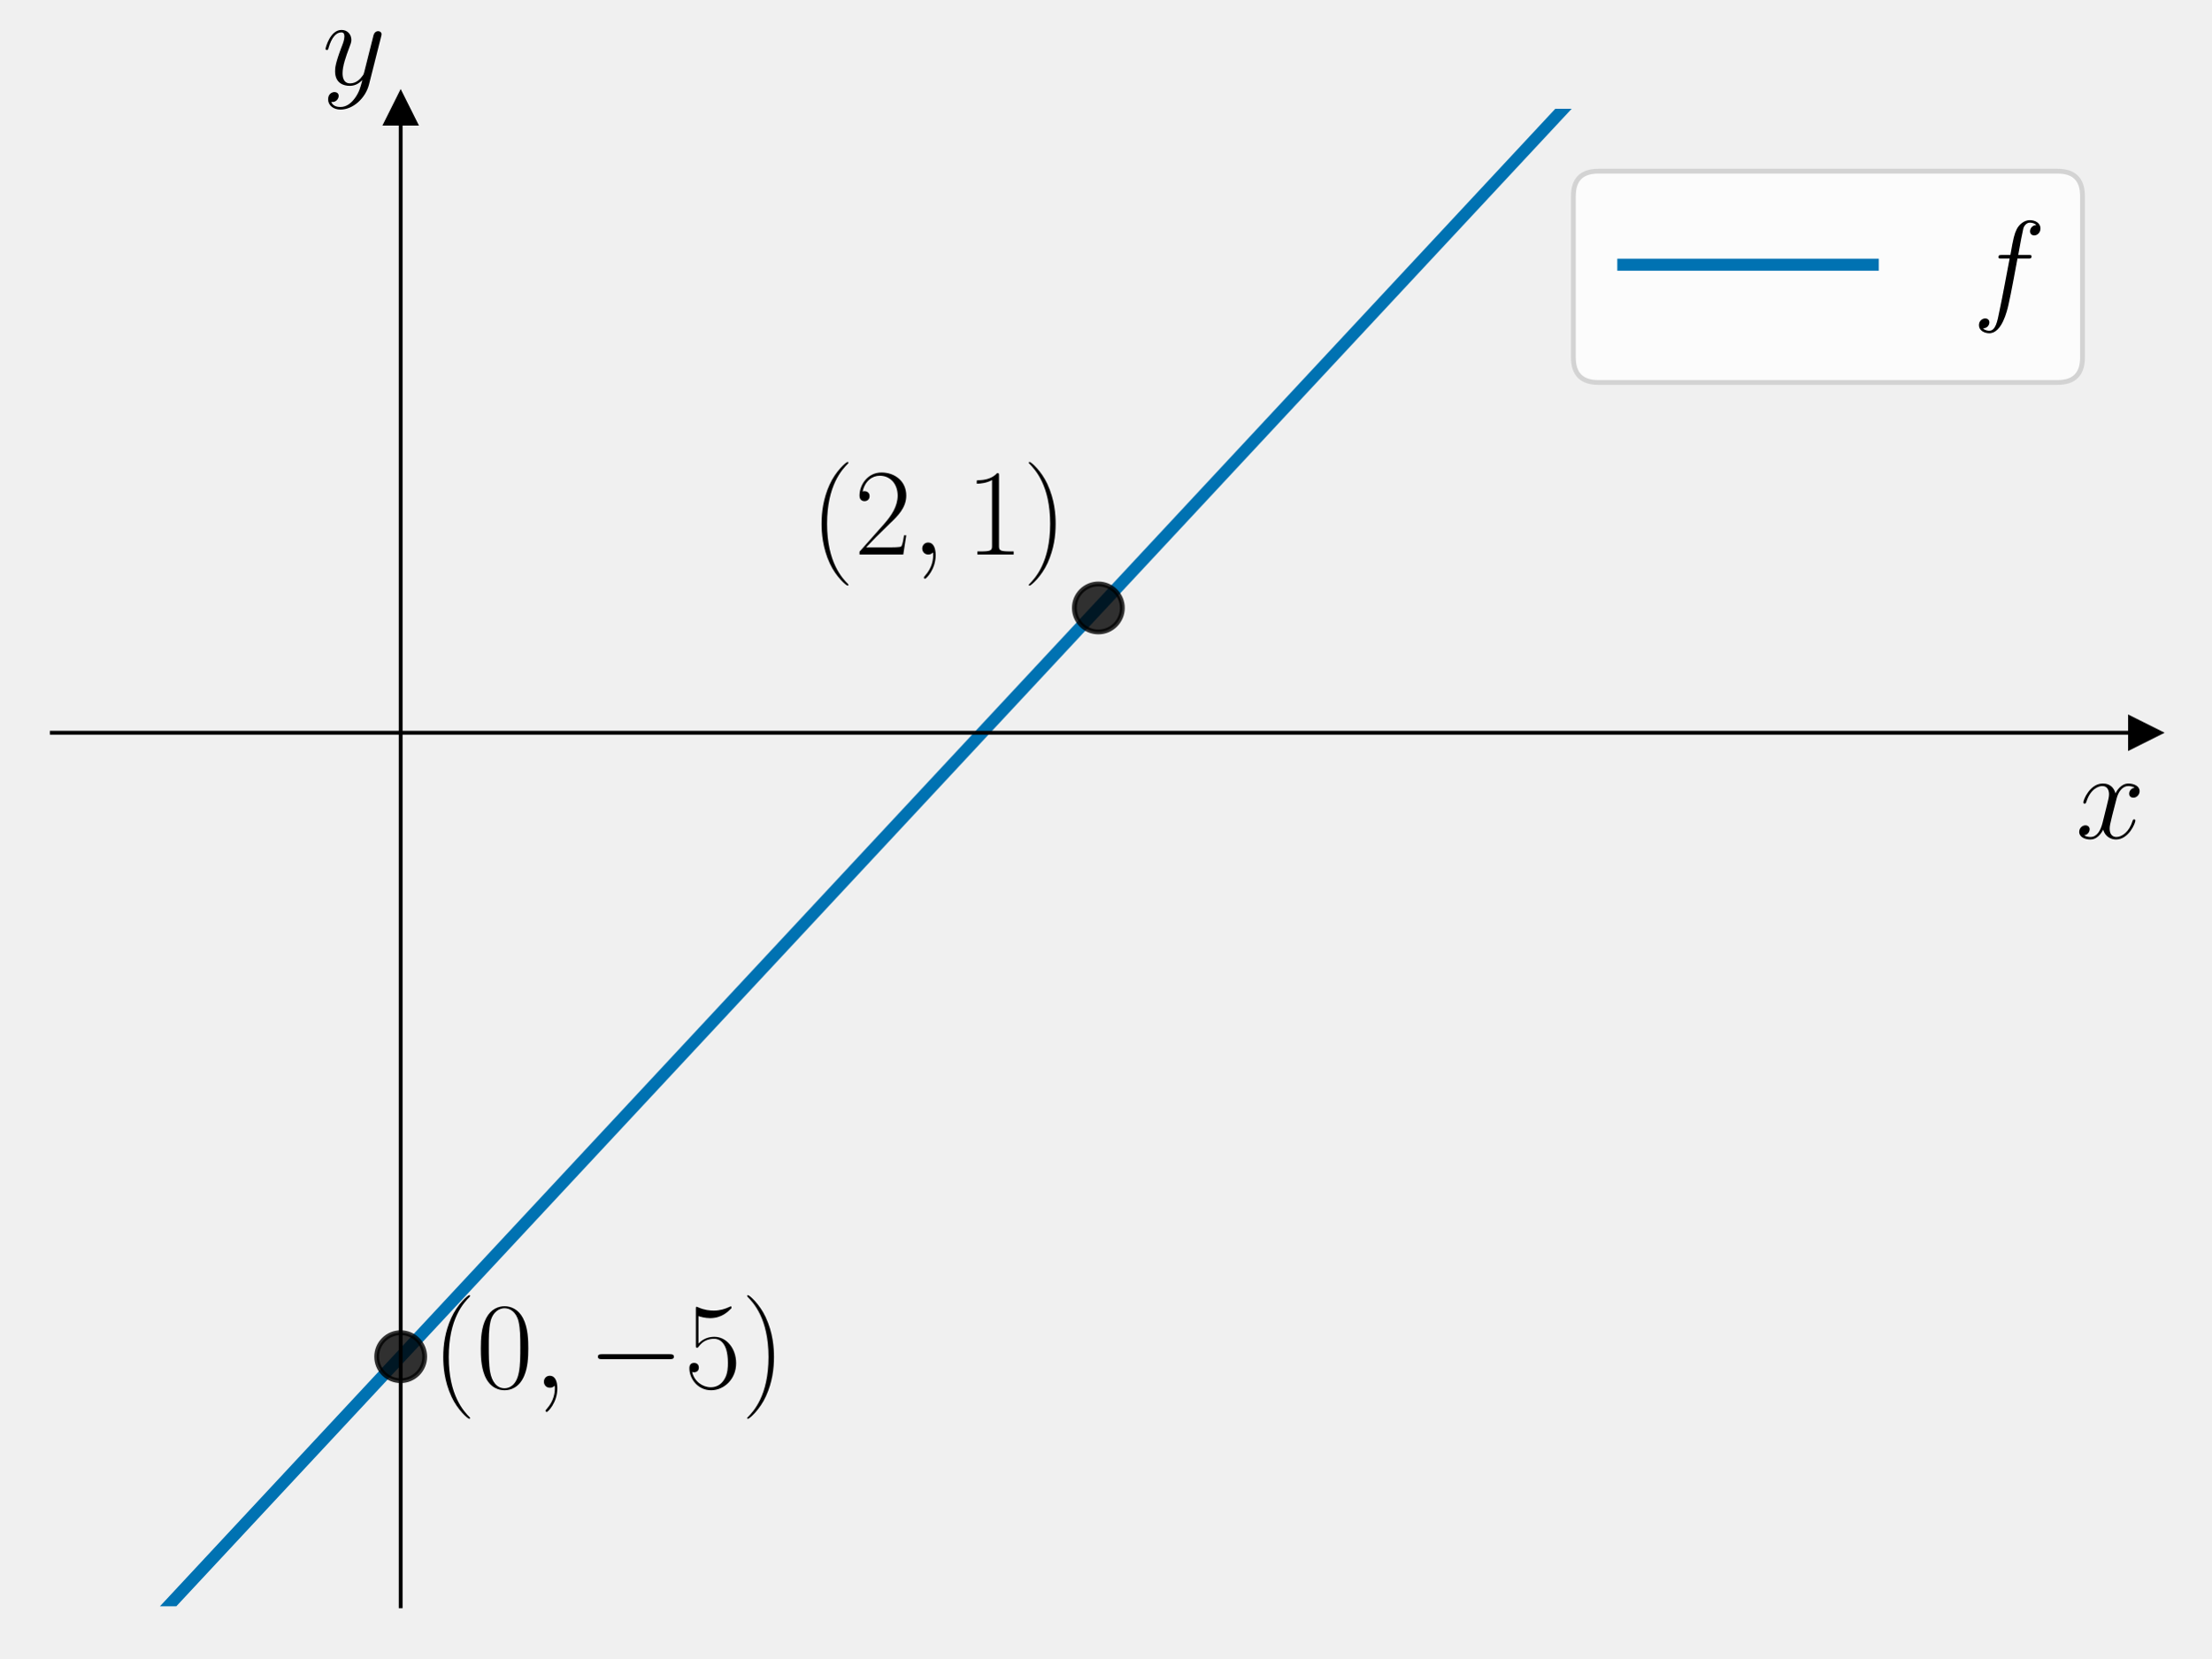
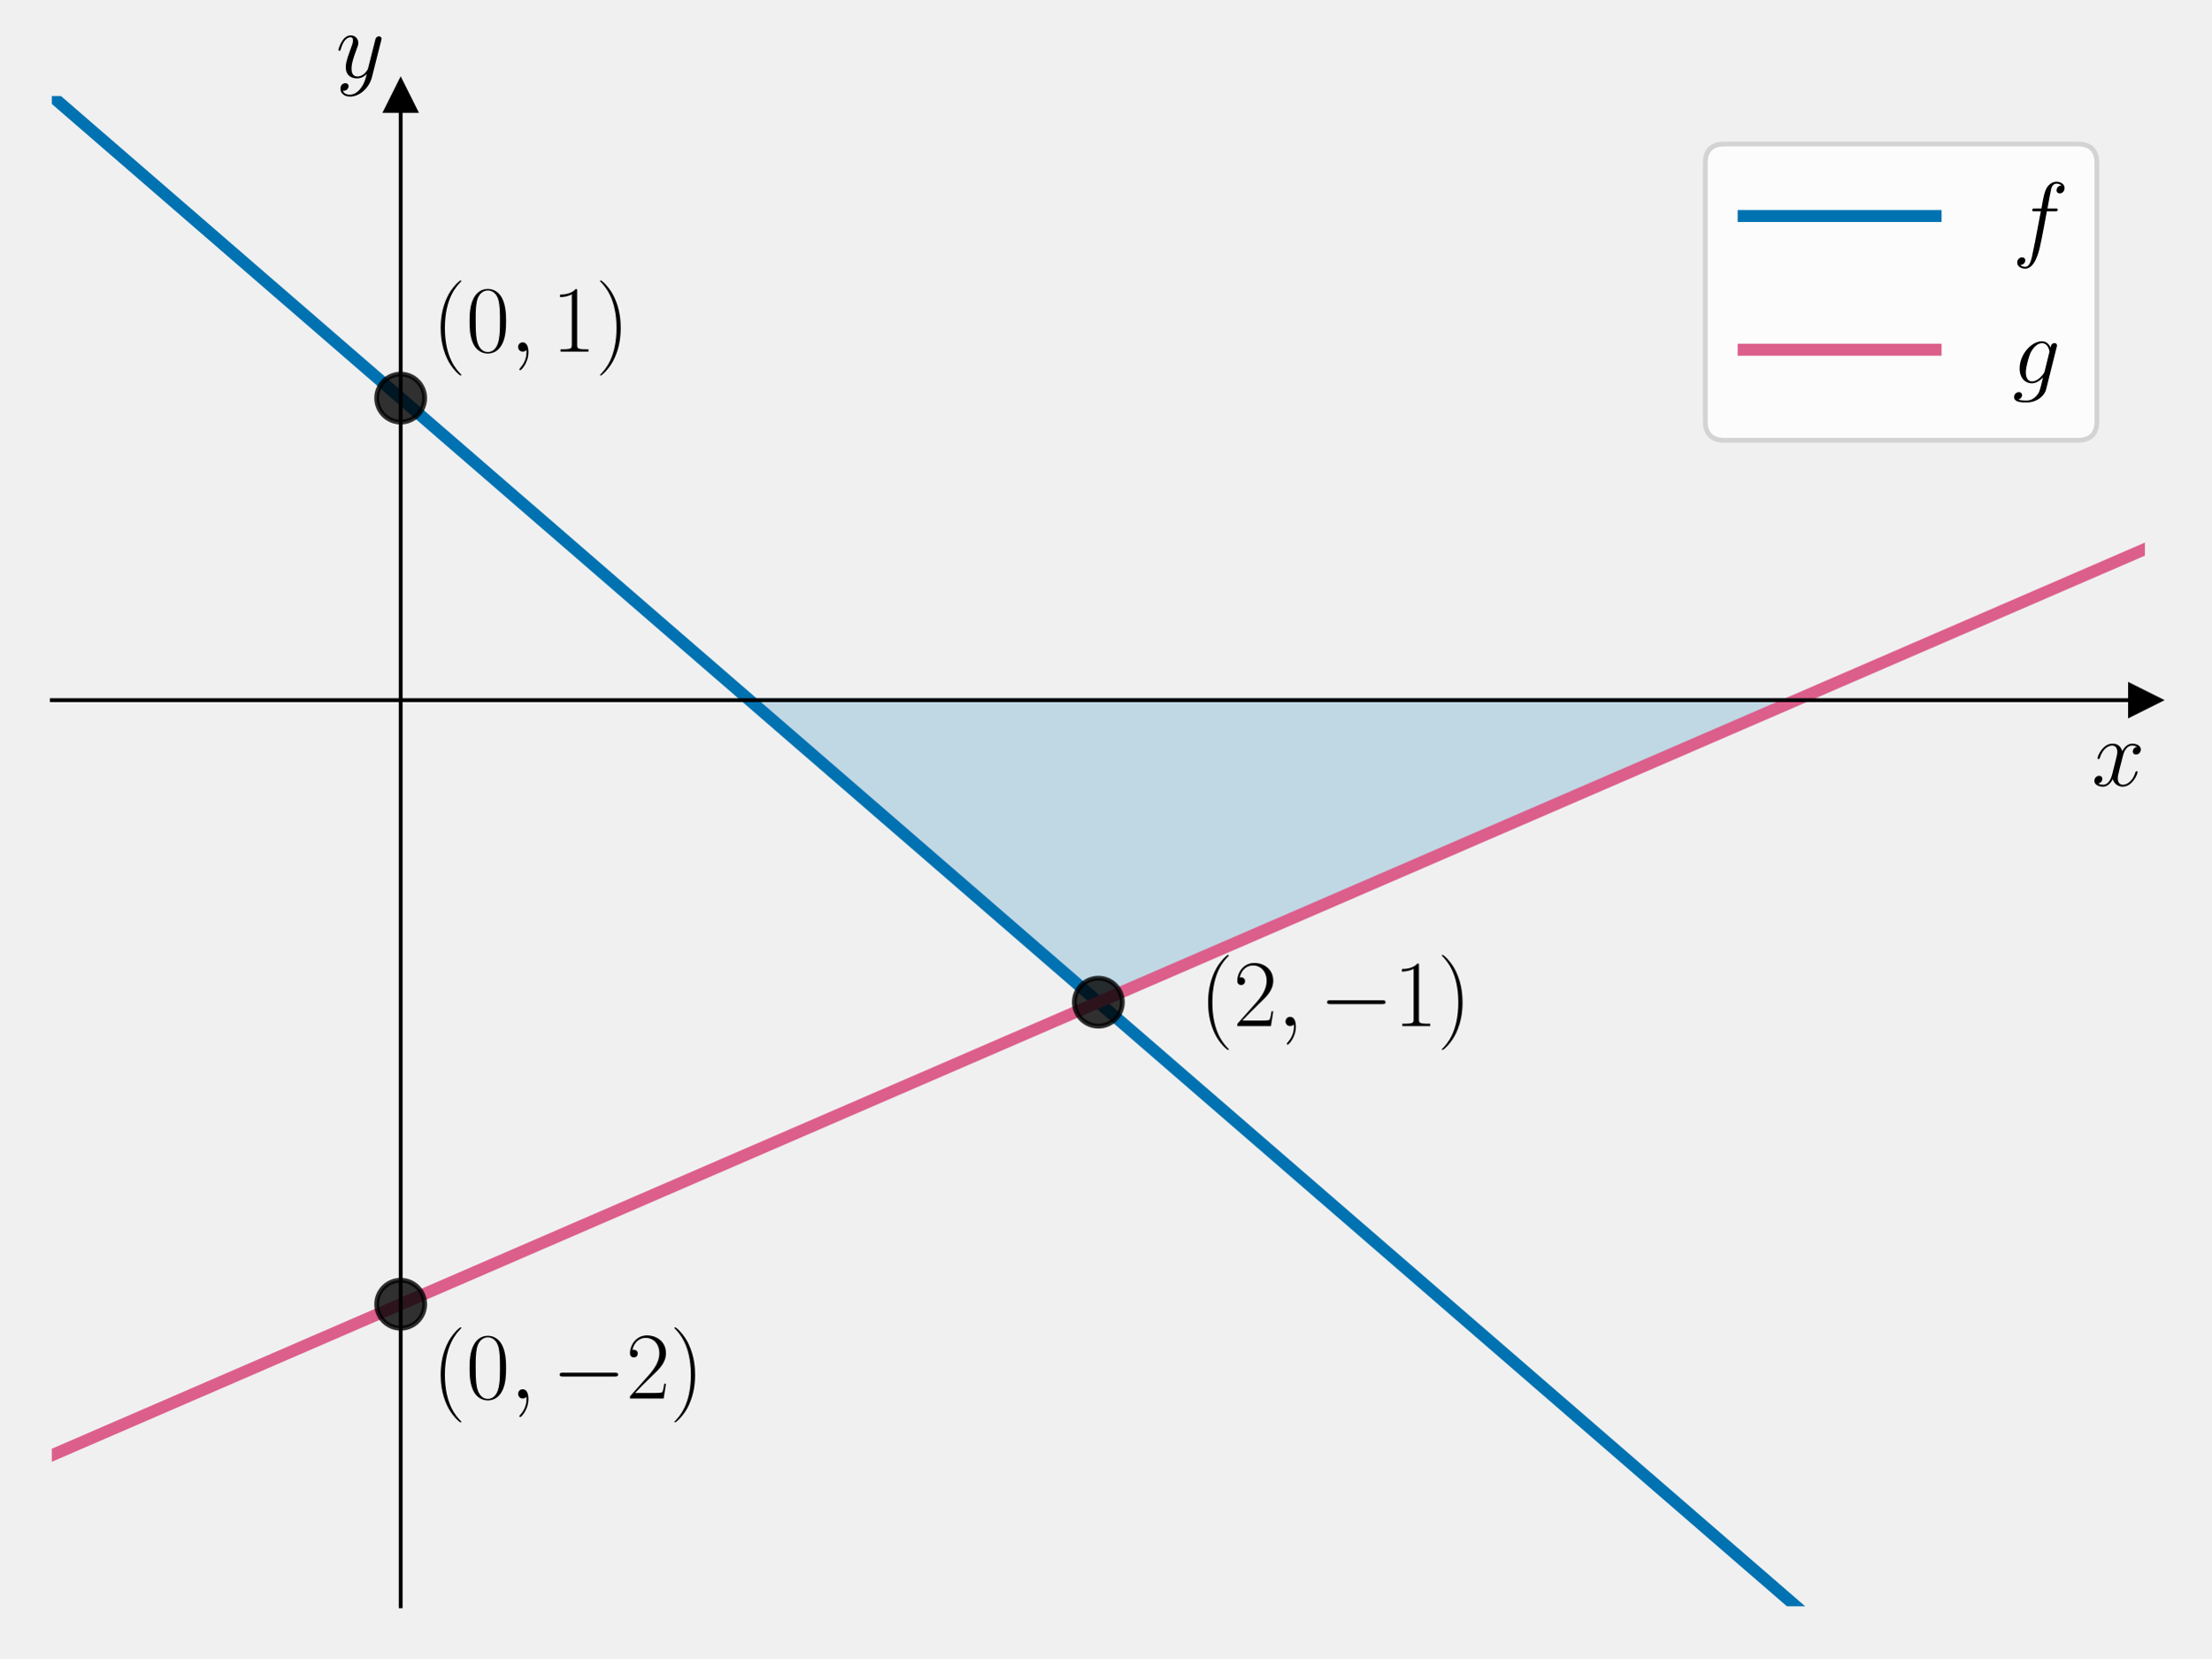
<svg xmlns="http://www.w3.org/2000/svg" xmlns:xlink="http://www.w3.org/1999/xlink" width="460.8pt" height="345.6pt" viewBox="0 0 460.8 345.6" version="1.1">
  <defs>
    <style type="text/css">*{stroke-linejoin: round; stroke-linecap: butt}</style>
  </defs>
  <g id="figure_1">
    <g id="patch_1">
      <path d="M 0 345.6  L 460.8 345.6  L 460.8 0  L 0 0  L 0 345.6  z " style="fill: none" />
    </g>
    <g id="axes_1">
      <g id="patch_2">
-         <path d="M 10.8 334.8  L 447 334.8  L 447 22.673  L 10.8 22.673  L 10.8 334.8  z " style="fill: none" />
+         <path d="M 10.8 334.8  L 447 334.8  L 447 20.016  L 10.8 20.016  L 10.8 334.8  z " style="fill: none" />
+       </g>
+       <g id="patch_3">
+         <path d="M 228.9 208.887  L 156.2 145.93  L 374.3 145.93  z " clip-path="url(#pb0bd538a9c)" style="fill: #0072b2; opacity: 0.2; stroke: #0072b2; stroke-linejoin: miter" />
      </g>
      <g id="matplotlib.axis_1">
        <g id="text_1">
-           <g transform="translate(432.5871 174.7141) scale(0.26 -0.26)">
+           <g transform="translate(435.9132 163.7668) scale(0.2 -0.2)">
            <defs>
              <path id="CMMI12-78" d="M 3034 2606  C 2829 2567 2752 2414 2752 2293  C 2752 2139 2874 2088 2963 2088  C 3155 2088 3290 2254 3290 2427  C 3290 2695 2982 2816 2714 2816  C 2323 2816 2106 2433 2048 2312  C 1901 2816 1504 2816 1389 2816  C 736 2816 390 1980 390 1839  C 390 1814 416 1782 461 1782  C 512 1782 525 1820 538 1846  C 755 2555 1184 2689 1370 2689  C 1658 2689 1715 2420 1715 2267  C 1715 2127 1677 1980 1600 1673  L 1382 798  C 1286 415 1101 64 762 64  C 730 64 570 64 435 147  C 666 192 717 383 717 460  C 717 588 621 664 499 664  C 346 664 179 530 179 326  C 179 57 480 -64 755 -64  C 1062 -64 1280 179 1414 441  C 1517 64 1837 -64 2074 -64  C 2726 -64 3072 773 3072 913  C 3072 945 3046 971 3008 971  C 2950 971 2944 939 2925 888  C 2752 326 2381 64 2093 64  C 1869 64 1747 230 1747 492  C 1747 632 1773 734 1875 1156  L 2099 2024  C 2195 2408 2413 2689 2707 2689  C 2720 2689 2899 2689 3034 2606  z " transform="scale(0.015625)" />
            </defs>
            <use xlink:href="#CMMI12-78" transform="scale(0.996264)" />
          </g>
        </g>
      </g>
      <g id="matplotlib.axis_2">
        <g id="text_2">
-           <g transform="translate(67.13332 17.63489) scale(0.26 -0.26)">
+           <g transform="translate(69.98717 16.14068) scale(0.2 -0.2)">
            <defs>
              <path id="CMMI12-79" d="M 1683 -700  C 1510 -939 1261 -1152 947 -1152  C 870 -1152 563 -1152 467 -889  C 486 -895 518 -895 531 -895  C 723 -895 851 -729 851 -582  C 851 -435 730 -384 634 -384  C 531 -384 307 -458 307 -759  C 307 -1071 582 -1286 947 -1286  C 1587 -1286 2234 -700 2413 6  L 3040 2485  C 3046 2517 3059 2556 3059 2594  C 3059 2689 2982 2753 2886 2753  C 2829 2753 2694 2727 2643 2535  L 2170 658  C 2138 543 2138 530 2086 460  C 1958 281 1747 64 1440 64  C 1082 64 1050 415 1050 588  C 1050 952 1222 1443 1395 1903  C 1466 2088 1504 2178 1504 2305  C 1504 2574 1312 2816 998 2816  C 410 2816 173 1890 173 1839  C 173 1814 198 1782 243 1782  C 301 1782 307 1807 333 1897  C 486 2433 730 2689 979 2689  C 1037 2689 1146 2689 1146 2478  C 1146 2312 1075 2127 979 1884  C 666 1047 666 837 666 683  C 666 77 1101 -64 1421 -64  C 1606 -64 1837 -6 2061 230  L 2067 224  C 1971 -147 1907 -392 1683 -700  z " transform="scale(0.015625)" />
            </defs>
            <use xlink:href="#CMMI12-79" transform="scale(0.996264)" />
          </g>
        </g>
      </g>
      <g id="line2d_1">
        <defs>
-           <path id="m17c63c6582" d="M 3 0  L -3 -3  L -3 3  z " style="stroke: #000000; stroke-linejoin: miter" />
+           <path id="m4fdc3f22df" d="M 3 0  L -3 -3  L -3 3  z " style="stroke: #000000; stroke-linejoin: miter" />
        </defs>
        <g>
-           <use xlink:href="#m17c63c6582" x="447" y="152.726" style="stroke: #000000; stroke-linejoin: miter" />
+           <use xlink:href="#m4fdc3f22df" x="447" y="145.93" style="stroke: #000000; stroke-linejoin: miter" />
        </g>
      </g>
      <g id="line2d_2">
        <defs>
-           <path id="m5a88f54bee" d="M 0 -3  L -3 3  L 3 3  z " style="stroke: #000000; stroke-linejoin: miter" />
+           <path id="mdc34a1f468" d="M 0 -3  L -3 3  L 3 3  z " style="stroke: #000000; stroke-linejoin: miter" />
        </defs>
        <g>
-           <use xlink:href="#m5a88f54bee" x="83.5" y="22.673" style="stroke: #000000; stroke-linejoin: miter" />
+           <use xlink:href="#mdc34a1f468" x="83.5" y="20.016" style="stroke: #000000; stroke-linejoin: miter" />
        </g>
      </g>
      <g id="line2d_3">
-         <path d="M 24.04 346.6  L 347.889 -1  L 347.889 -1  " clip-path="url(#p2069e82be1)" style="fill: none; stroke: #0072b2; stroke-width: 2.5; stroke-linecap: square" />
+         <path d="M 10.8 20.016  L 387.926 346.6  L 387.926 346.6  " clip-path="url(#pb0bd538a9c)" style="fill: none; stroke: #0072b2; stroke-width: 2.5; stroke-linecap: square" />
      </g>
      <g id="line2d_4">
+         <path d="M 10.8 303.322  L 447 114.451  L 447 114.451  " clip-path="url(#pb0bd538a9c)" style="fill: none; stroke: #dc5e8b; stroke-width: 2.5; stroke-linecap: square" />
+       </g>
+       <g id="line2d_5">
        <defs>
-           <path id="mda92fb1534" d="M 0 5  C 1.326 5 2.598 4.473 3.536 3.536  C 4.473 2.598 5 1.326 5 0  C 5 -1.326 4.473 -2.598 3.536 -3.536  C 2.598 -4.473 1.326 -5 0 -5  C -1.326 -5 -2.598 -4.473 -3.536 -3.536  C -4.473 -2.598 -5 -1.326 -5 0  C -5 1.326 -4.473 2.598 -3.536 3.536  C -2.598 4.473 -1.326 5 0 5  z " style="stroke: #000000; stroke-opacity: 0.8" />
+           <path id="m7fb3646de0" d="M 0 5  C 1.326 5 2.598 4.473 3.536 3.536  C 4.473 2.598 5 1.326 5 0  C 5 -1.326 4.473 -2.598 3.536 -3.536  C 2.598 -4.473 1.326 -5 0 -5  C -1.326 -5 -2.598 -4.473 -3.536 -3.536  C -4.473 -2.598 -5 -1.326 -5 0  C -5 1.326 -4.473 2.598 -3.536 3.536  C -2.598 4.473 -1.326 5 0 5  z " style="stroke: #000000; stroke-opacity: 0.8" />
        </defs>
-         <g clip-path="url(#p2069e82be1)">
-           <use xlink:href="#mda92fb1534" x="83.5" y="282.779" style="fill-opacity: 0.8; stroke: #000000; stroke-opacity: 0.8" />
+         <g clip-path="url(#pb0bd538a9c)">
+           <use xlink:href="#m7fb3646de0" x="83.5" y="82.973" style="fill-opacity: 0.8; stroke: #000000; stroke-opacity: 0.8" />
        </g>
      </g>
-       <g id="line2d_5">
-         <g clip-path="url(#p2069e82be1)">
-           <use xlink:href="#mda92fb1534" x="228.9" y="126.715" style="fill-opacity: 0.8; stroke: #000000; stroke-opacity: 0.8" />
+       <g id="line2d_6">
+         <g clip-path="url(#pb0bd538a9c)">
+           <use xlink:href="#m7fb3646de0" x="83.5" y="271.843" style="fill-opacity: 0.8; stroke: #000000; stroke-opacity: 0.8" />
        </g>
      </g>
-       <g id="patch_3">
-         <path d="M 83.5 334.8  L 83.5 22.673  " style="fill: none; stroke: #000000; stroke-width: 0.8; stroke-linejoin: miter; stroke-linecap: square" />
+       <g id="line2d_7">
+         <g clip-path="url(#pb0bd538a9c)">
+           <use xlink:href="#m7fb3646de0" x="228.9" y="208.887" style="fill-opacity: 0.8; stroke: #000000; stroke-opacity: 0.8" />
+         </g>
      </g>
      <g id="patch_4">
-         <path d="M 447 334.8  L 447 22.673  " style="fill: none" />
+         <path d="M 83.5 334.8  L 83.5 20.016  " style="fill: none; stroke: #000000; stroke-width: 0.8; stroke-linejoin: miter; stroke-linecap: square" />
      </g>
      <g id="patch_5">
-         <path d="M 10.8 152.726  L 447 152.726  " style="fill: none; stroke: #000000; stroke-width: 0.8; stroke-linejoin: miter; stroke-linecap: square" />
+         <path d="M 447 334.8  L 447 20.016  " style="fill: none" />
      </g>
      <g id="patch_6">
-         <path d="M 10.8 22.673  L 447 22.673  " style="fill: none" />
+         <path d="M 10.8 145.93  L 447 145.93  " style="fill: none; stroke: #000000; stroke-width: 0.8; stroke-linejoin: miter; stroke-linecap: square" />
+       </g>
+       <g id="patch_7">
+         <path d="M 10.8 20.016  L 447 20.016  " style="fill: none" />
      </g>
      <g id="text_3">
-         <g transform="translate(90.043 289.2538) scale(0.26 -0.26)">
+         <g transform="translate(90.043 73.28665) scale(0.2 -0.2)">
          <defs>
            <path id="CMR17-28" d="M 1958 -1561  C 1958 -1555 1958 -1542 1939 -1523  C 1645 -1224 858 -407 858 1581  C 858 3569 1632 4379 1946 4697  C 1946 4704 1958 4717 1958 4736  C 1958 4755 1939 4768 1914 4768  C 1843 4768 1299 4296 986 3594  C 666 2887 576 2199 576 1588  C 576 1128 621 351 1005 -471  C 1312 -1135 1837 -1600 1914 -1600  C 1946 -1600 1958 -1587 1958 -1561  z " transform="scale(0.015625)" />
            <path id="CMR17-30" d="M 2688 2025  C 2688 2416 2682 3080 2413 3591  C 2176 4039 1798 4198 1466 4198  C 1158 4198 768 4058 525 3597  C 269 3118 243 2524 243 2025  C 243 1661 250 1106 448 619  C 723 -39 1216 -128 1466 -128  C 1760 -128 2208 -7 2470 600  C 2662 1042 2688 1559 2688 2025  z M 1466 -26  C 1056 -26 813 325 723 812  C 653 1188 653 1738 653 2096  C 653 2588 653 2997 736 3387  C 858 3929 1216 4096 1466 4096  C 1728 4096 2067 3923 2189 3400  C 2272 3036 2278 2607 2278 2096  C 2278 1680 2278 1169 2202 792  C 2067 95 1690 -26 1466 -26  z " transform="scale(0.015625)" />
            <path id="CMMI12-3b" d="M 1248 -31  C 1248 343 1126 619 864 619  C 659 619 557 453 557 313  C 557 172 653 0 870 0  C 954 0 1024 26 1082 83  C 1094 96 1101 96 1107 96  C 1120 96 1120 5 1120 -27  C 1120 -240 1082 -659 710 -1080  C 640 -1157 640 -1170 640 -1183  C 640 -1216 672 -1248 704 -1248  C 755 -1248 1248 -771 1248 -31  z " transform="scale(0.015625)" />
-             <path id="CMSY10-0" d="M 4218 1472  C 4326 1472 4442 1472 4442 1600  C 4442 1728 4326 1728 4218 1728  L 755 1728  C 646 1728 531 1728 531 1600  C 531 1472 646 1472 755 1472  L 4218 1472  z " transform="scale(0.015625)" />
-             <path id="CMR17-35" d="M 730 3692  C 794 3666 1056 3584 1325 3584  C 1920 3584 2246 3911 2432 4100  C 2432 4157 2432 4192 2394 4192  C 2387 4192 2374 4192 2323 4163  C 2099 4058 1837 3973 1517 3973  C 1325 3973 1037 3999 723 4139  C 653 4171 640 4171 634 4171  C 602 4171 595 4164 595 4037  L 595 2203  C 595 2089 595 2057 659 2057  C 691 2057 704 2070 736 2114  C 941 2401 1222 2522 1542 2522  C 1766 2522 2246 2382 2246 1289  C 2246 1085 2246 715 2054 421  C 1894 159 1645 25 1370 25  C 947 25 518 320 403 814  C 429 807 480 795 506 795  C 589 795 749 840 749 1038  C 749 1210 627 1280 506 1280  C 358 1280 262 1190 262 1011  C 262 454 704 -128 1382 -128  C 2042 -128 2669 440 2669 1264  C 2669 2030 2170 2624 1549 2624  C 1222 2624 947 2503 730 2274  L 730 3692  z " transform="scale(0.015625)" />
+             <path id="CMR17-31" d="M 1702 4058  C 1702 4192 1696 4192 1606 4192  C 1357 3916 979 3827 621 3827  C 602 3827 570 3827 563 3808  C 557 3795 557 3782 557 3648  C 755 3648 1088 3686 1344 3839  L 1344 461  C 1344 236 1331 160 781 160  L 589 160  L 589 0  C 896 0 1216 0 1523 0  C 1830 0 2150 0 2458 0  L 2458 160  L 2266 160  C 1715 160 1702 230 1702 458  L 1702 4058  z " transform="scale(0.015625)" />
            <path id="CMR17-29" d="M 1683 1581  C 1683 2040 1638 2817 1254 3639  C 947 4303 422 4768 346 4768  C 326 4768 301 4761 301 4729  C 301 4717 307 4710 314 4697  C 621 4378 1402 3568 1402 1584  C 1402 -407 627 -1217 314 -1537  C 307 -1549 301 -1556 301 -1568  C 301 -1600 326 -1600 346 -1600  C 416 -1600 960 -1128 1274 -426  C 1594 281 1683 969 1683 1581  z " transform="scale(0.015625)" />
          </defs>
          <use xlink:href="#CMR17-28" transform="scale(0.996264)" />
          <use xlink:href="#CMR17-30" transform="translate(35.28077 0) scale(0.996264)" />
          <use xlink:href="#CMMI12-3b" transform="translate(80.97124 0) scale(0.996264)" />
-           <use xlink:href="#CMSY10-0" transform="translate(124.6728 0) scale(0.996264)" />
-           <use xlink:href="#CMR17-35" transform="translate(202.1603 0) scale(0.996264)" />
-           <use xlink:href="#CMR17-29" transform="translate(247.8508 0) scale(0.996264)" />
-         </g>
-       </g>
-       <g id="text_4">
-         <g transform="translate(168.8895 115.5795) scale(0.26 -0.26)">
-           <defs>
-             <path id="CMR17-32" d="M 2669 989  L 2554 989  C 2490 536 2438 459 2413 420  C 2381 369 1920 369 1830 369  L 602 369  C 832 619 1280 1072 1824 1597  C 2214 1967 2669 2402 2669 3035  C 2669 3790 2067 4224 1395 4224  C 691 4224 262 3604 262 3030  C 262 2780 448 2748 525 2748  C 589 2748 781 2787 781 3010  C 781 3207 614 3264 525 3264  C 486 3264 448 3258 422 3245  C 544 3790 915 4058 1306 4058  C 1862 4058 2227 3617 2227 3035  C 2227 2479 1901 2000 1536 1584  L 262 146  L 262 0  L 2515 0  L 2669 989  z " transform="scale(0.015625)" />
-             <path id="CMR17-31" d="M 1702 4058  C 1702 4192 1696 4192 1606 4192  C 1357 3916 979 3827 621 3827  C 602 3827 570 3827 563 3808  C 557 3795 557 3782 557 3648  C 755 3648 1088 3686 1344 3839  L 1344 461  C 1344 236 1331 160 781 160  L 589 160  L 589 0  C 896 0 1216 0 1523 0  C 1830 0 2150 0 2458 0  L 2458 160  L 2266 160  C 1715 160 1702 230 1702 458  L 1702 4058  z " transform="scale(0.015625)" />
-           </defs>
-           <use xlink:href="#CMR17-28" transform="scale(0.996264)" />
-           <use xlink:href="#CMR17-32" transform="translate(35.28077 0) scale(0.996264)" />
-           <use xlink:href="#CMMI12-3b" transform="translate(80.97124 0) scale(0.996264)" />
          <use xlink:href="#CMR17-31" transform="translate(124.6728 0) scale(0.996264)" />
          <use xlink:href="#CMR17-29" transform="translate(170.3633 0) scale(0.996264)" />
        </g>
      </g>
+       <g id="text_4">
+         <g transform="translate(90.043 291.491) scale(0.2 -0.2)">
+           <defs>
+             <path id="CMSY10-0" d="M 4218 1472  C 4326 1472 4442 1472 4442 1600  C 4442 1728 4326 1728 4218 1728  L 755 1728  C 646 1728 531 1728 531 1600  C 531 1472 646 1472 755 1472  L 4218 1472  z " transform="scale(0.015625)" />
+             <path id="CMR17-32" d="M 2669 989  L 2554 989  C 2490 536 2438 459 2413 420  C 2381 369 1920 369 1830 369  L 602 369  C 832 619 1280 1072 1824 1597  C 2214 1967 2669 2402 2669 3035  C 2669 3790 2067 4224 1395 4224  C 691 4224 262 3604 262 3030  C 262 2780 448 2748 525 2748  C 589 2748 781 2787 781 3010  C 781 3207 614 3264 525 3264  C 486 3264 448 3258 422 3245  C 544 3790 915 4058 1306 4058  C 1862 4058 2227 3617 2227 3035  C 2227 2479 1901 2000 1536 1584  L 262 146  L 262 0  L 2515 0  L 2669 989  z " transform="scale(0.015625)" />
+           </defs>
+           <use xlink:href="#CMR17-28" transform="scale(0.996264)" />
+           <use xlink:href="#CMR17-30" transform="translate(35.28077 0) scale(0.996264)" />
+           <use xlink:href="#CMMI12-3b" transform="translate(80.97124 0) scale(0.996264)" />
+           <use xlink:href="#CMSY10-0" transform="translate(124.6728 0) scale(0.996264)" />
+           <use xlink:href="#CMR17-32" transform="translate(202.1603 0) scale(0.996264)" />
+           <use xlink:href="#CMR17-29" transform="translate(247.8508 0) scale(0.996264)" />
+         </g>
+       </g>
+       <g id="text_5">
+         <g transform="translate(249.983 213.8672) scale(0.2 -0.2)">
+           <use xlink:href="#CMR17-28" transform="scale(0.996264)" />
+           <use xlink:href="#CMR17-32" transform="translate(35.28077 0) scale(0.996264)" />
+           <use xlink:href="#CMMI12-3b" transform="translate(80.97124 0) scale(0.996264)" />
+           <use xlink:href="#CMSY10-0" transform="translate(124.6728 0) scale(0.996264)" />
+           <use xlink:href="#CMR17-31" transform="translate(202.1603 0) scale(0.996264)" />
+           <use xlink:href="#CMR17-29" transform="translate(247.8508 0) scale(0.996264)" />
+         </g>
+       </g>
      <g id="legend_1">
-         <g id="patch_7">
-           <path d="M 333.098 79.712  L 428.8 79.712  Q 434 79.712 434 74.512  L 434 40.873  Q 434 35.673 428.8 35.673  L 333.098 35.673  Q 327.898 35.673 327.898 40.873  L 327.898 74.512  Q 327.898 79.712 333.098 79.712  z " style="fill: #ffffff; opacity: 0.8; stroke: #cccccc; stroke-linejoin: miter" />
+         <g id="patch_8">
+           <path d="M 359.383 91.768  L 433 91.768  Q 437 91.768 437 87.768  L 437 34.016  Q 437 30.016 433 30.016  L 359.383 30.016  Q 355.383 30.016 355.383 34.016  L 355.383 87.768  Q 355.383 91.768 359.383 91.768  z " style="fill: #ffffff; opacity: 0.8; stroke: #cccccc; stroke-linejoin: miter" />
        </g>
-         <g id="line2d_6">
-           <path d="M 338.298 55.173  L 364.298 55.173  L 390.298 55.173  " style="fill: none; stroke: #0072b2; stroke-width: 2.5; stroke-linecap: square" />
+         <g id="line2d_8">
+           <path d="M 363.383 45.016  L 383.383 45.016  L 403.383 45.016  " style="fill: none; stroke: #0072b2; stroke-width: 2.5; stroke-linecap: square" />
        </g>
-         <g id="text_5">
-           <g transform="translate(411.0984 64.27321) scale(0.26 -0.26)">
+         <g id="text_6">
+           <g transform="translate(419.3834 52.01631) scale(0.2 -0.2)">
            <defs>
              <path id="CMMI12-66" d="M 2854 2566  C 2982 2566 3034 2566 3034 2688  C 3034 2752 2982 2752 2867 2752  L 2349 2752  C 2470 3429 2560 3897 2611 4107  C 2650 4265 2784 4416 2950 4416  C 3085 4416 3219 4358 3283 4298  C 3034 4272 2957 4082 2957 3969  C 2957 3837 3053 3759 3174 3759  C 3302 3759 3494 3870 3494 4119  C 3494 4393 3226 4544 2944 4544  C 2669 4544 2400 4334 2272 4078  C 2157 3848 2093 3611 1946 2752  L 1517 2752  C 1395 2752 1331 2752 1331 2637  C 1331 2566 1370 2566 1498 2566  L 1907 2566  C 1792 1976 1530 542 1382 -137  C 1274 -689 1178 -1152 858 -1152  C 838 -1152 653 -1152 538 -1031  C 864 -1005 864 -726 864 -720  C 864 -593 768 -517 646 -517  C 518 -517 326 -625 326 -867  C 326 -1140 608 -1280 858 -1280  C 1510 -1280 1779 -118 1850 199  C 1965 688 2278 2376 2310 2566  L 2854 2566  z " transform="scale(0.015625)" />
            </defs>
            <use xlink:href="#CMMI12-66" transform="scale(0.996264)" />
          </g>
        </g>
+         <g id="line2d_9">
+           <path d="M 363.383 72.892  L 383.383 72.892  L 403.383 72.892  " style="fill: none; stroke: #dc5e8b; stroke-width: 2.5; stroke-linecap: square" />
+         </g>
+         <g id="text_7">
+           <g transform="translate(419.3834 79.89195) scale(0.2 -0.2)">
+             <defs>
+               <path id="CMMI12-67" d="M 2163 811  C 2138 709 2125 683 2042 588  C 1779 249 1510 128 1312 128  C 1101 128 902 294 902 734  C 902 1073 1094 1788 1235 2076  C 1421 2433 1709 2689 1978 2689  C 2400 2689 2483 2165 2483 2127  L 2464 2037  L 2163 811  z M 2560 2395  C 2477 2580 2298 2816 1978 2816  C 1280 2816 486 1941 486 990  C 486 326 890 0 1299 0  C 1638 0 1939 268 2054 396  L 1914 -171  C 1824 -516 1786 -674 1555 -894  C 1293 -1152 1050 -1152 909 -1152  C 717 -1152 557 -1139 397 -1089  C 602 -1033 653 -858 653 -789  C 653 -689 576 -588 435 -588  C 282 -588 115 -714 115 -922  C 115 -1180 378 -1280 922 -1280  C 1747 -1280 2176 -753 2259 -410  L 2970 2435  C 2989 2511 2989 2524 2989 2536  C 2989 2625 2918 2695 2822 2695  C 2669 2695 2579 2567 2560 2395  z " transform="scale(0.015625)" />
+             </defs>
+             <use xlink:href="#CMMI12-67" transform="scale(0.996264)" />
+           </g>
+         </g>
      </g>
    </g>
  </g>
  <defs>
-     <clipPath id="p2069e82be1">
-       <rect x="10.8" y="22.673" width="436.2" height="312.127" />
+     <clipPath id="pb0bd538a9c">
+       <rect x="10.8" y="20.016" width="436.2" height="314.784" />
    </clipPath>
  </defs>
</svg>
